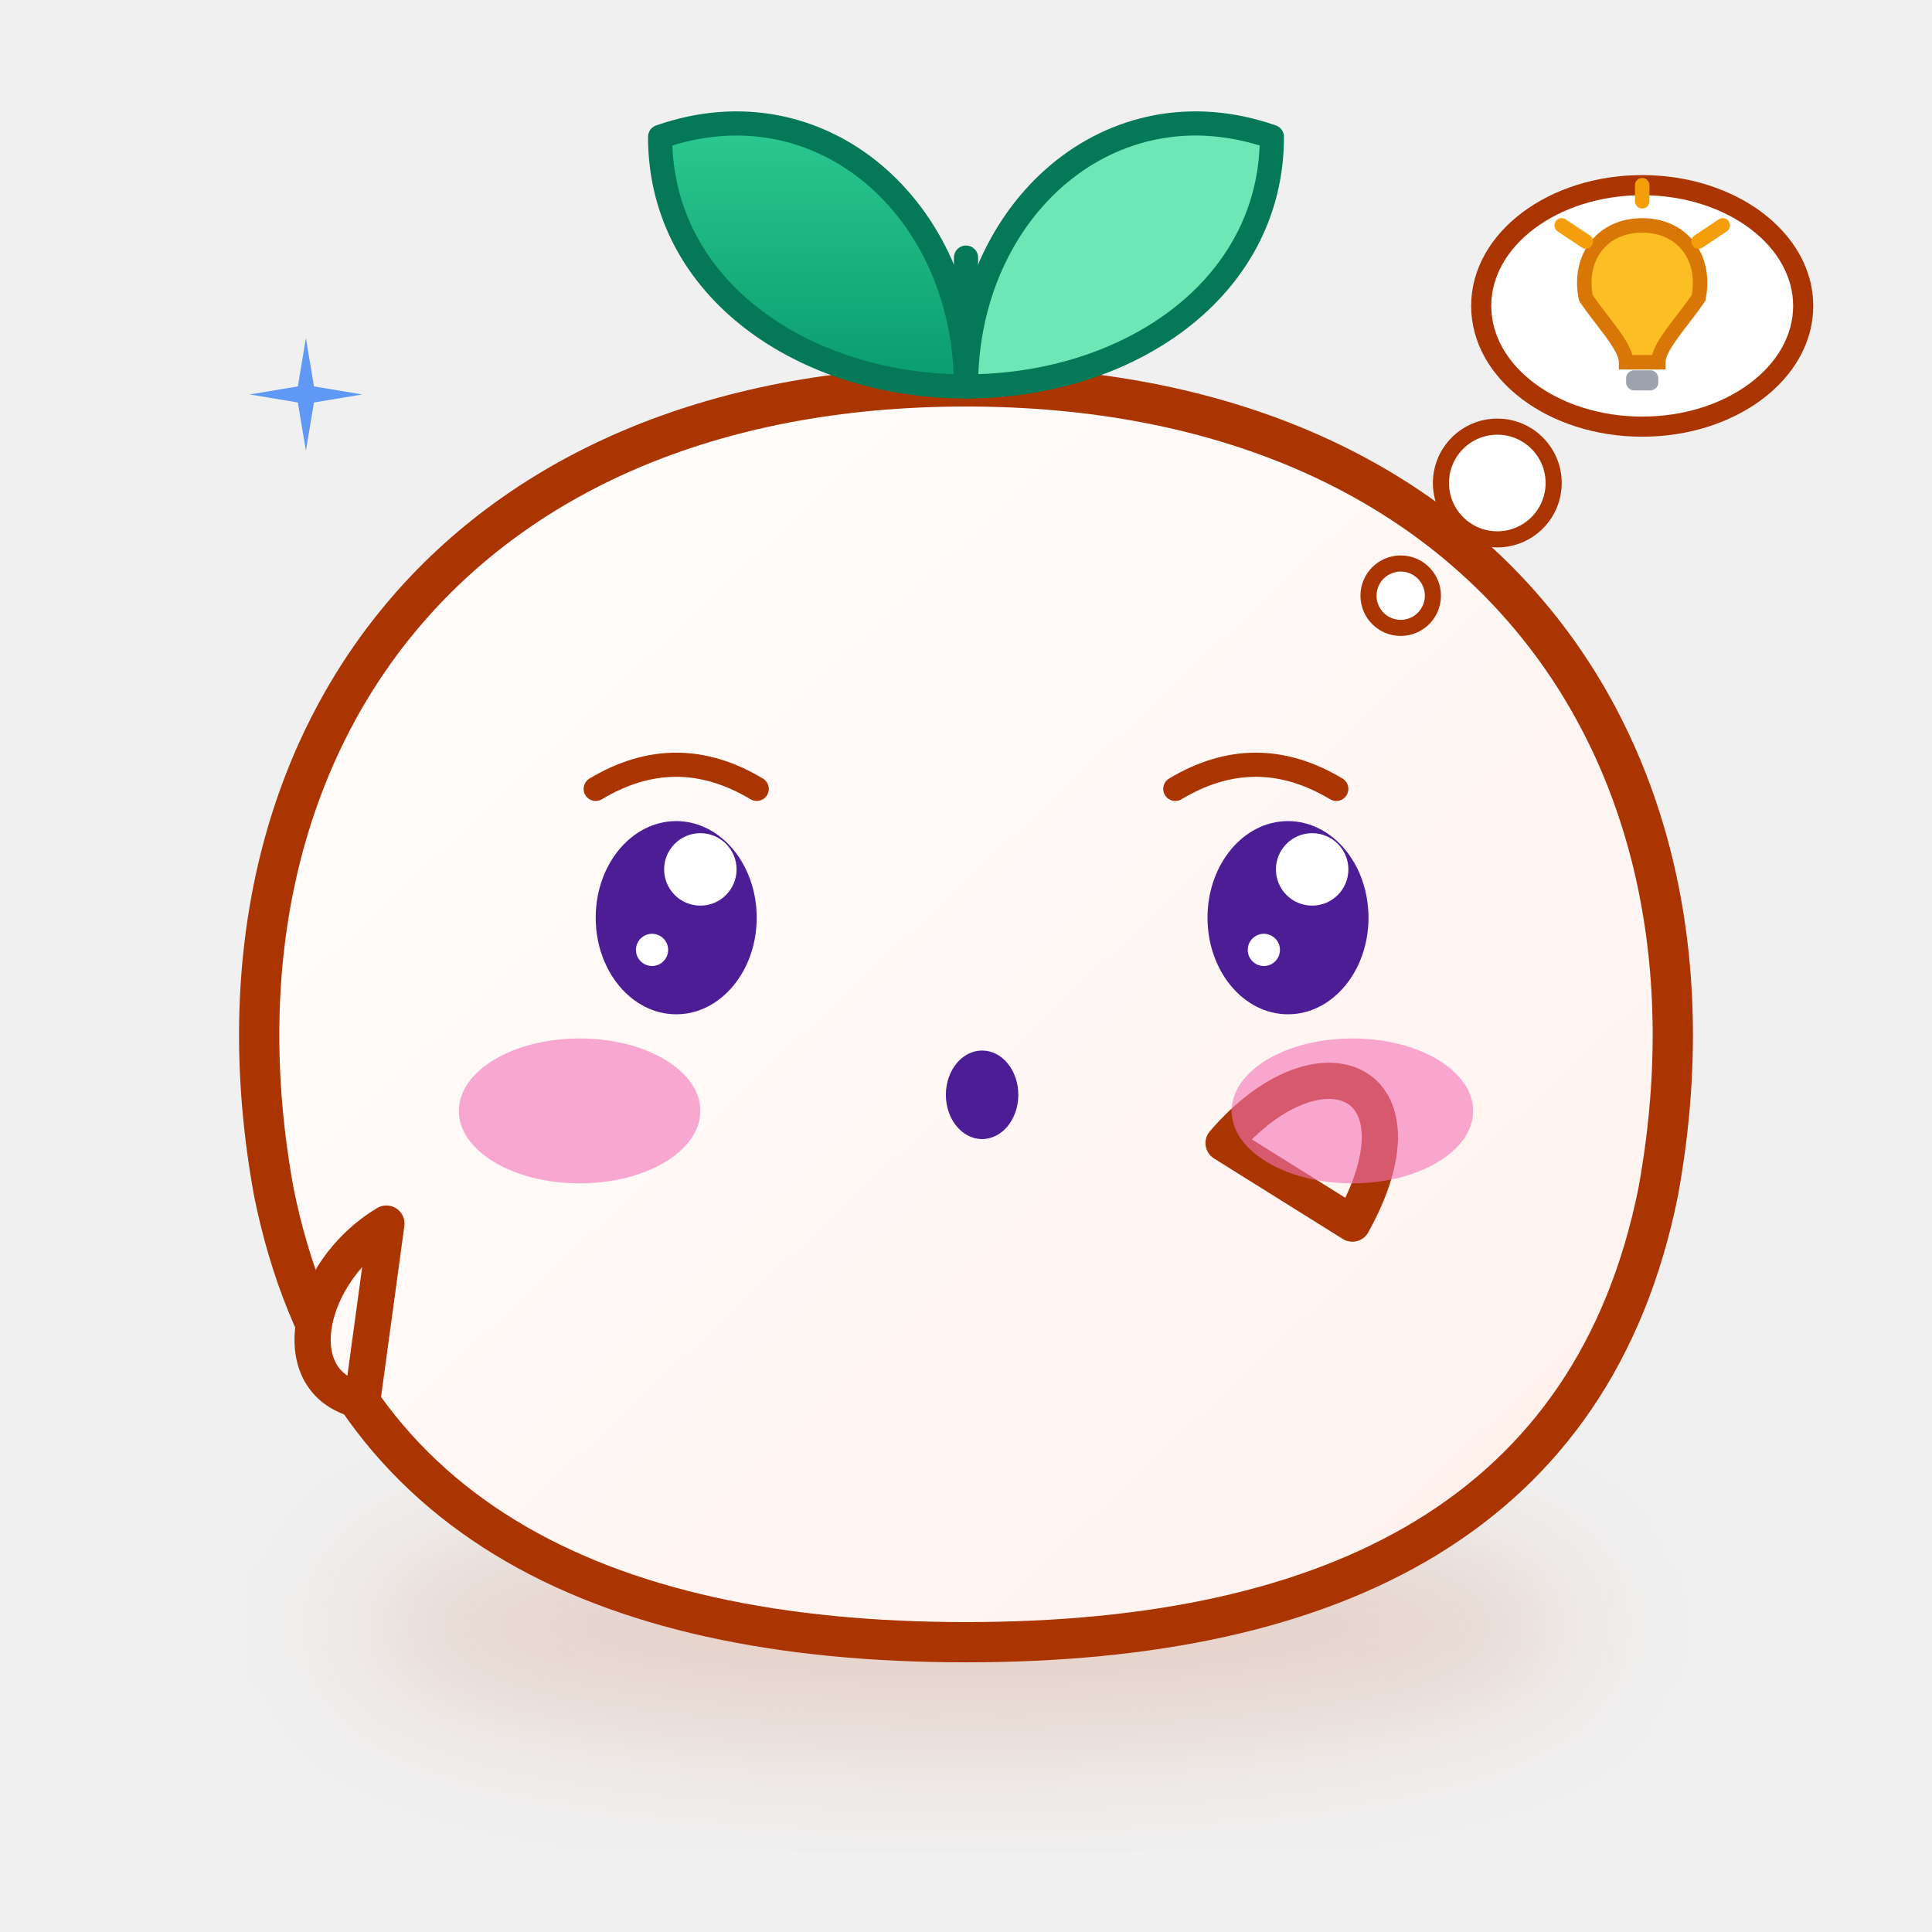
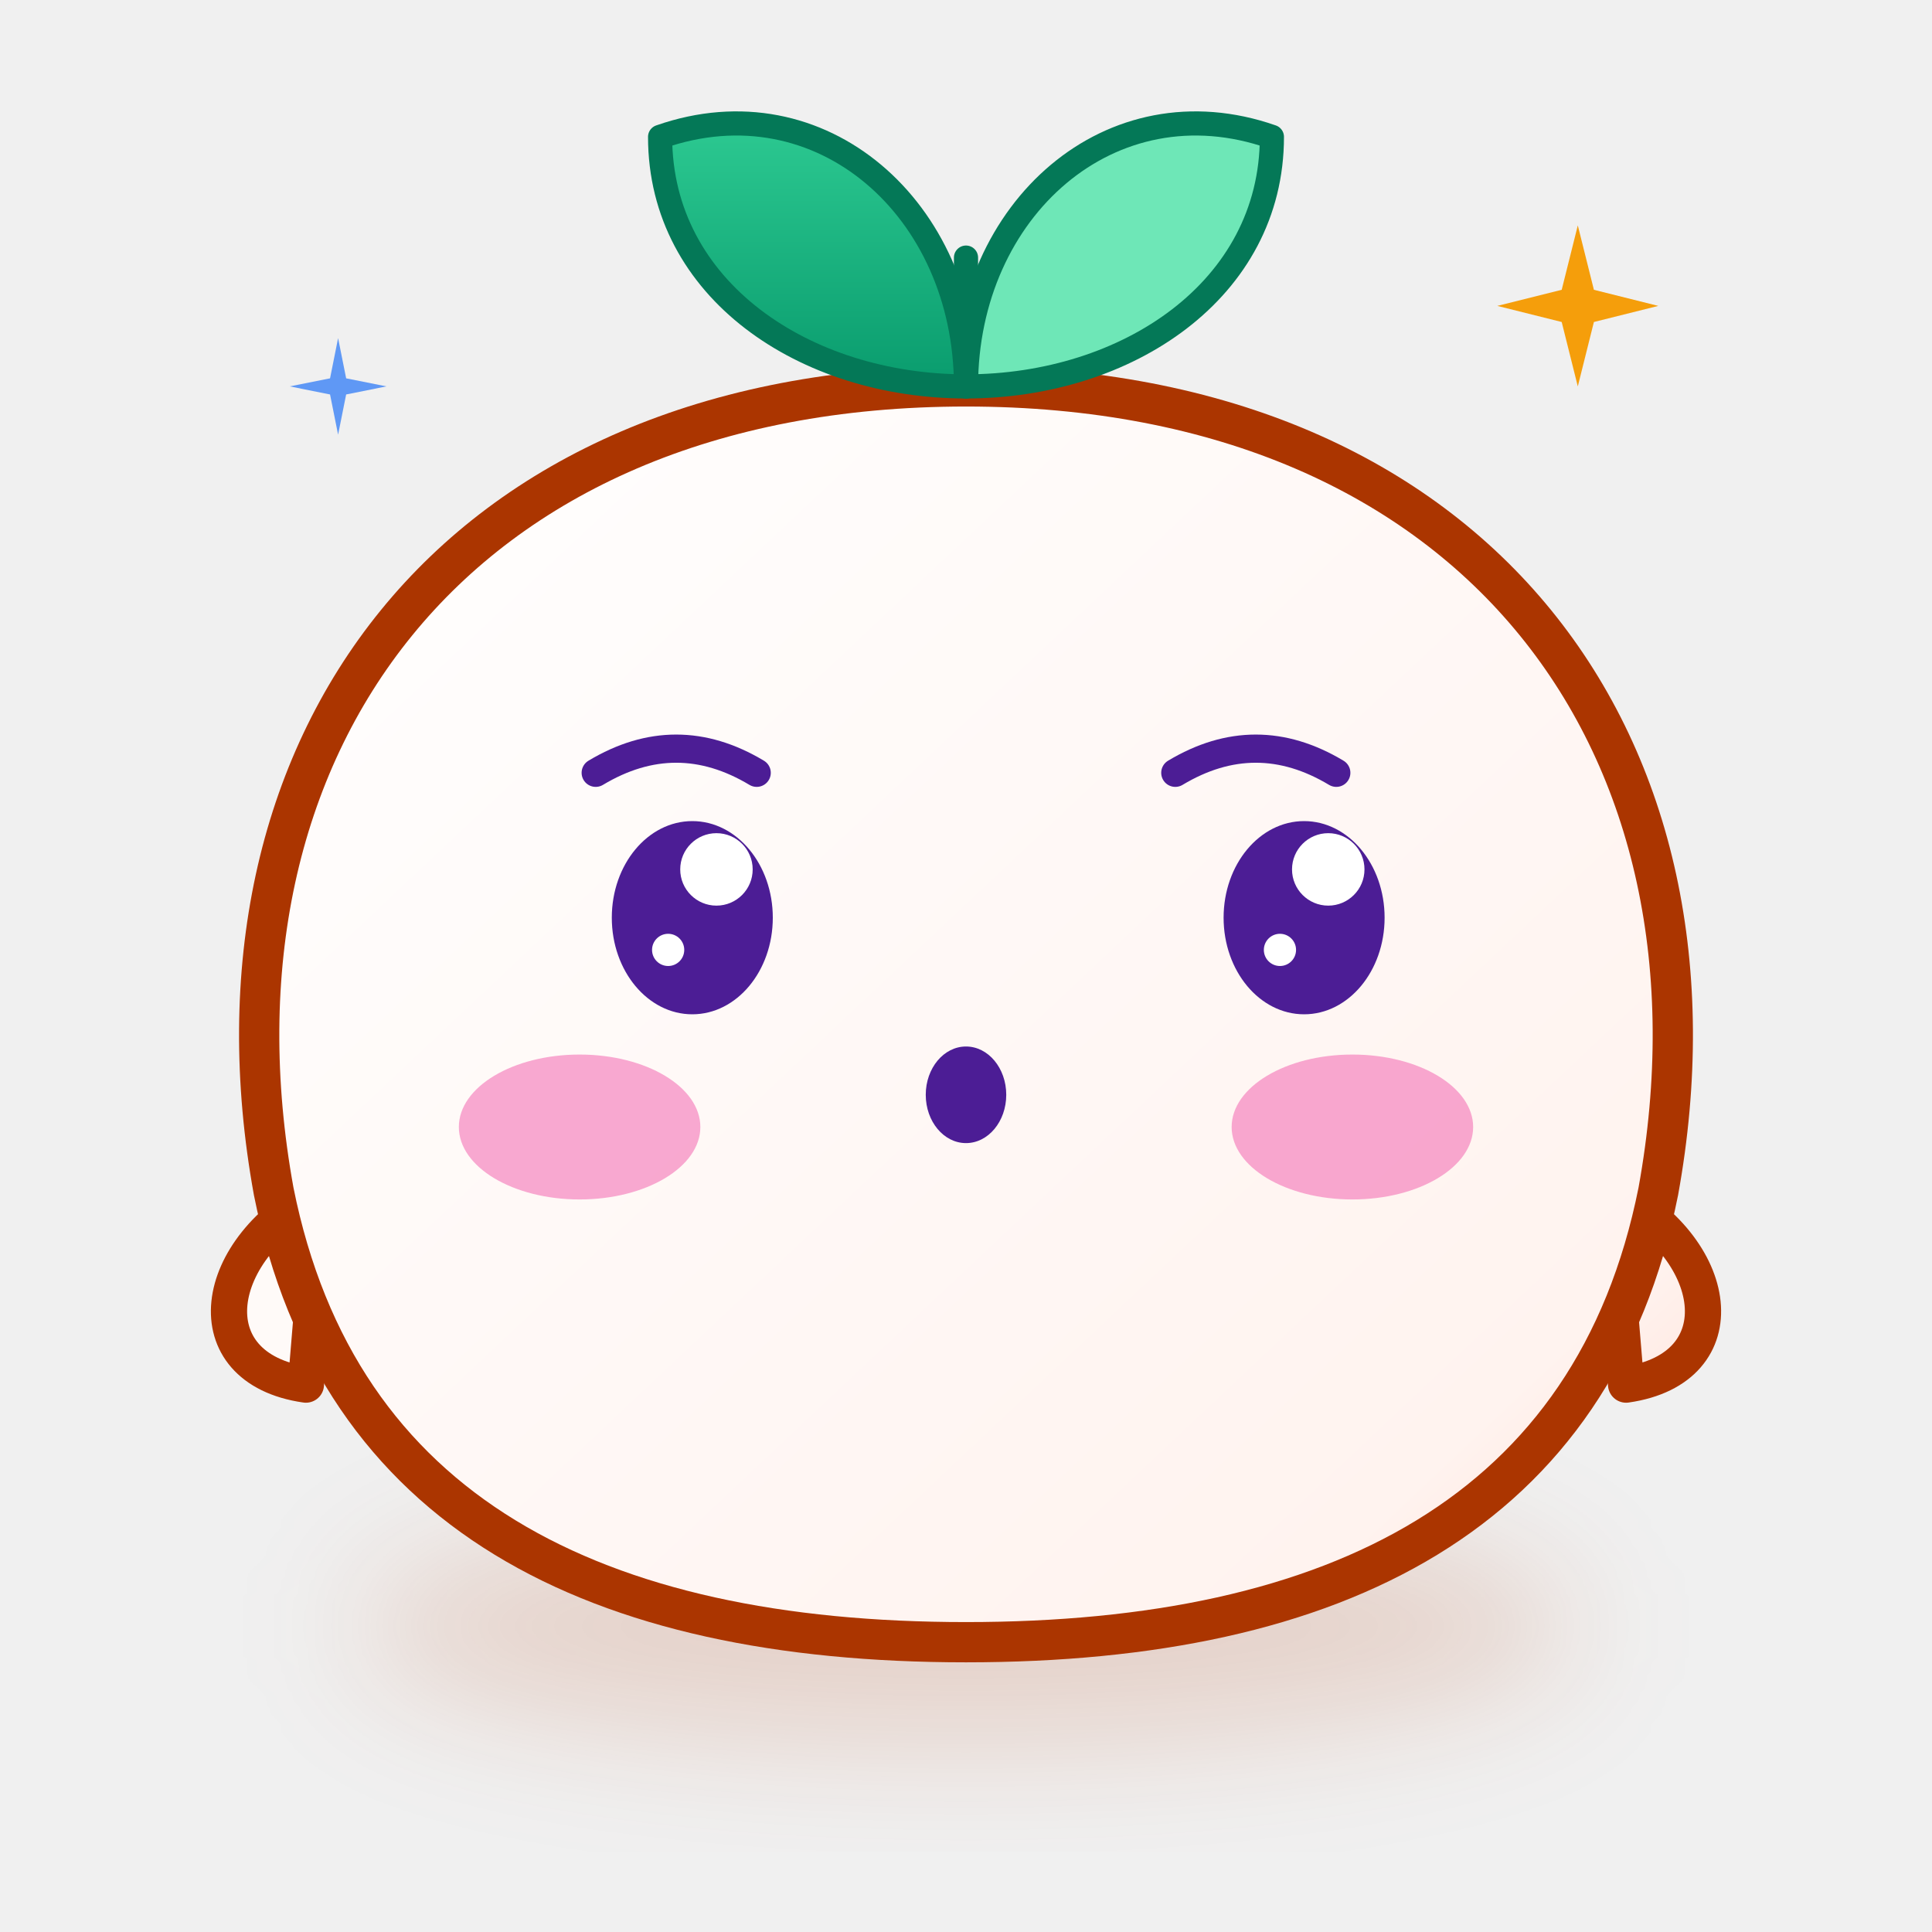
<svg xmlns="http://www.w3.org/2000/svg" width="240" height="240" viewBox="0 0 240 240" fill="none">
  <defs>
    <linearGradient id="mochiBg" x1="0" y1="0" x2="240" y2="240" gradientUnits="userSpaceOnUse">
      <stop offset="0%" stop-color="#FFF0EB" />
      <stop offset="100%" stop-color="#FFE4DD" />
    </linearGradient>
    <linearGradient id="mochiBody" x1="40" y1="40" x2="200" y2="210" gradientUnits="userSpaceOnUse">
      <stop offset="0%" stop-color="#FFFFFF" />
      <stop offset="85%" stop-color="#FFF3EF" />
      <stop offset="100%" stop-color="#FFDBD0" />
    </linearGradient>
    <linearGradient id="leafGrad" x1="120" y1="8" x2="120" y2="52" gradientUnits="userSpaceOnUse">
      <stop offset="0%" stop-color="#34D399" />
      <stop offset="100%" stop-color="#059669" />
    </linearGradient>
    <filter id="mochiShadow" x="15" y="175" width="210" height="55" filterUnits="userSpaceOnUse" color-interpolation-filters="sRGB">
      <feGaussianBlur stdDeviation="8" />
    </filter>
  </defs>
  <ellipse cx="120" cy="202" rx="76" ry="15" fill="#AB3500" fill-opacity="0.16" filter="url(#mochiShadow)" />
+   <path d="M40 148C26 155 24 170 38 172Z" fill="url(#mochiBody)" stroke="#AB3500" stroke-width="4.5" stroke-linecap="round" stroke-linejoin="round" />
+   <path d="M200 148C214 155 216 170 202 172Z" fill="url(#mochiBody)" stroke="#AB3500" stroke-width="4.5" stroke-linecap="round" stroke-linejoin="round" />
  <path d="M34 148C24 93 56 48 120 48C184 48 216 93 206 148C198 188 166 204 120 204C74 204 42 188 34 148Z" fill="url(#mochiBody)" stroke="#AB3500" stroke-width="5" stroke-linecap="round" stroke-linejoin="round" />
-   <path d="M48 152C38 158 35 172 45 174Z" fill="url(#mochiBody)" stroke="#AB3500" stroke-width="4.5" stroke-linecap="round" stroke-linejoin="round" />
-   <path d="M152 142C164 128 178 134 168 152Z" fill="url(#mochiBody)" stroke="#AB3500" stroke-width="4.5" stroke-linecap="round" stroke-linejoin="round" />
-   <ellipse cx="72" cy="138" rx="15" ry="9" fill="#F472B6" fill-opacity="0.6" />
-   <ellipse cx="168" cy="138" rx="15" ry="9" fill="#F472B6" fill-opacity="0.6" />
-   <path d="M74 98Q84 92 94 98" stroke="#AB3500" stroke-width="3" stroke-linecap="round" fill="none" />
-   <path d="M146 98Q156 92 166 98" stroke="#AB3500" stroke-width="3" stroke-linecap="round" fill="none" />
-   <ellipse cx="84" cy="114" rx="10" ry="12" fill="#4C1D95" />
-   <circle cx="87" cy="108" r="4.5" fill="white" />
-   <circle cx="81" cy="118" r="2" fill="white" />
-   <ellipse cx="160" cy="114" rx="10" ry="12" fill="#4C1D95" />
-   <circle cx="163" cy="108" r="4.5" fill="white" />
-   <circle cx="157" cy="118" r="2" fill="white" />
-   <ellipse cx="122" cy="136" rx="4.5" ry="5.5" fill="#4C1D95" />
+   <ellipse cx="72" cy="140" rx="15" ry="9" fill="#F472B6" fill-opacity="0.6" />
+   <ellipse cx="168" cy="140" rx="15" ry="9" fill="#F472B6" fill-opacity="0.6" />
+   <path d="M74 96Q84 90 94 96" stroke="#4C1D95" stroke-width="3.5" stroke-linecap="round" fill="none" />
+   <path d="M146 96Q156 90 166 96" stroke="#4C1D95" stroke-width="3.5" stroke-linecap="round" fill="none" />
+   <ellipse cx="86" cy="114" rx="10" ry="12" fill="#4C1D95" />
+   <circle cx="89" cy="108" r="4.5" fill="white" />
+   <circle cx="83" cy="118" r="2" fill="white" />
+   <ellipse cx="162" cy="114" rx="10" ry="12" fill="#4C1D95" />
+   <circle cx="165" cy="108" r="4.5" fill="white" />
+   <circle cx="159" cy="118" r="2" fill="white" />
+   <ellipse cx="120" cy="136" rx="5" ry="6" fill="#4C1D95" />
  <path d="M120 48C120 26 102 10 82 17C82 36 100 48 120 48Z" fill="url(#leafGrad)" stroke="#047857" stroke-width="3" stroke-linecap="round" stroke-linejoin="round" />
  <path d="M120 48C120 26 138 10 158 17C158 36 140 48 120 48Z" fill="#6EE7B7" stroke="#047857" stroke-width="3" stroke-linecap="round" stroke-linejoin="round" />
  <path d="M120 48V32" stroke="#047857" stroke-width="3" stroke-linecap="round" />
-   <circle cx="174" cy="74" r="4" fill="white" stroke="#AB3500" stroke-width="2" />
-   <circle cx="186" cy="60" r="7" fill="white" stroke="#AB3500" stroke-width="2" />
-   <ellipse cx="204" cy="38" rx="20" ry="15" fill="white" stroke="#AB3500" stroke-width="2.5" />
-   <path d="M204 28C209 28 212 32 211 37C209 40 206 43 206 45H202C202 43 199 40 197 37C196 32 199 28 204 28Z" fill="#FBBF24" stroke="#D97706" stroke-width="1.8" />
-   <rect x="202" y="46" width="4" height="2.5" rx="1" fill="#9CA3AF" />
-   <path d="M204 23V25M194 28L197 30M214 28L211 30" stroke="#F59E0B" stroke-width="1.8" stroke-linecap="round" />
-   <path d="M38 42L39 48L45 49L39 50L38 56L37 50L31 49L37 48L38 42Z" fill="#3B82F6" opacity="0.8" />
+   <path d="M196 28L198 36L206 38L198 40L196 48L194 40L186 38L194 36L196 28Z" fill="#F59E0B" />
+   <path d="M42 42L43 47L48 48L43 49L42 54L41 49L36 48L41 47L42 42Z" fill="#3B82F6" opacity="0.8" />
</svg>
